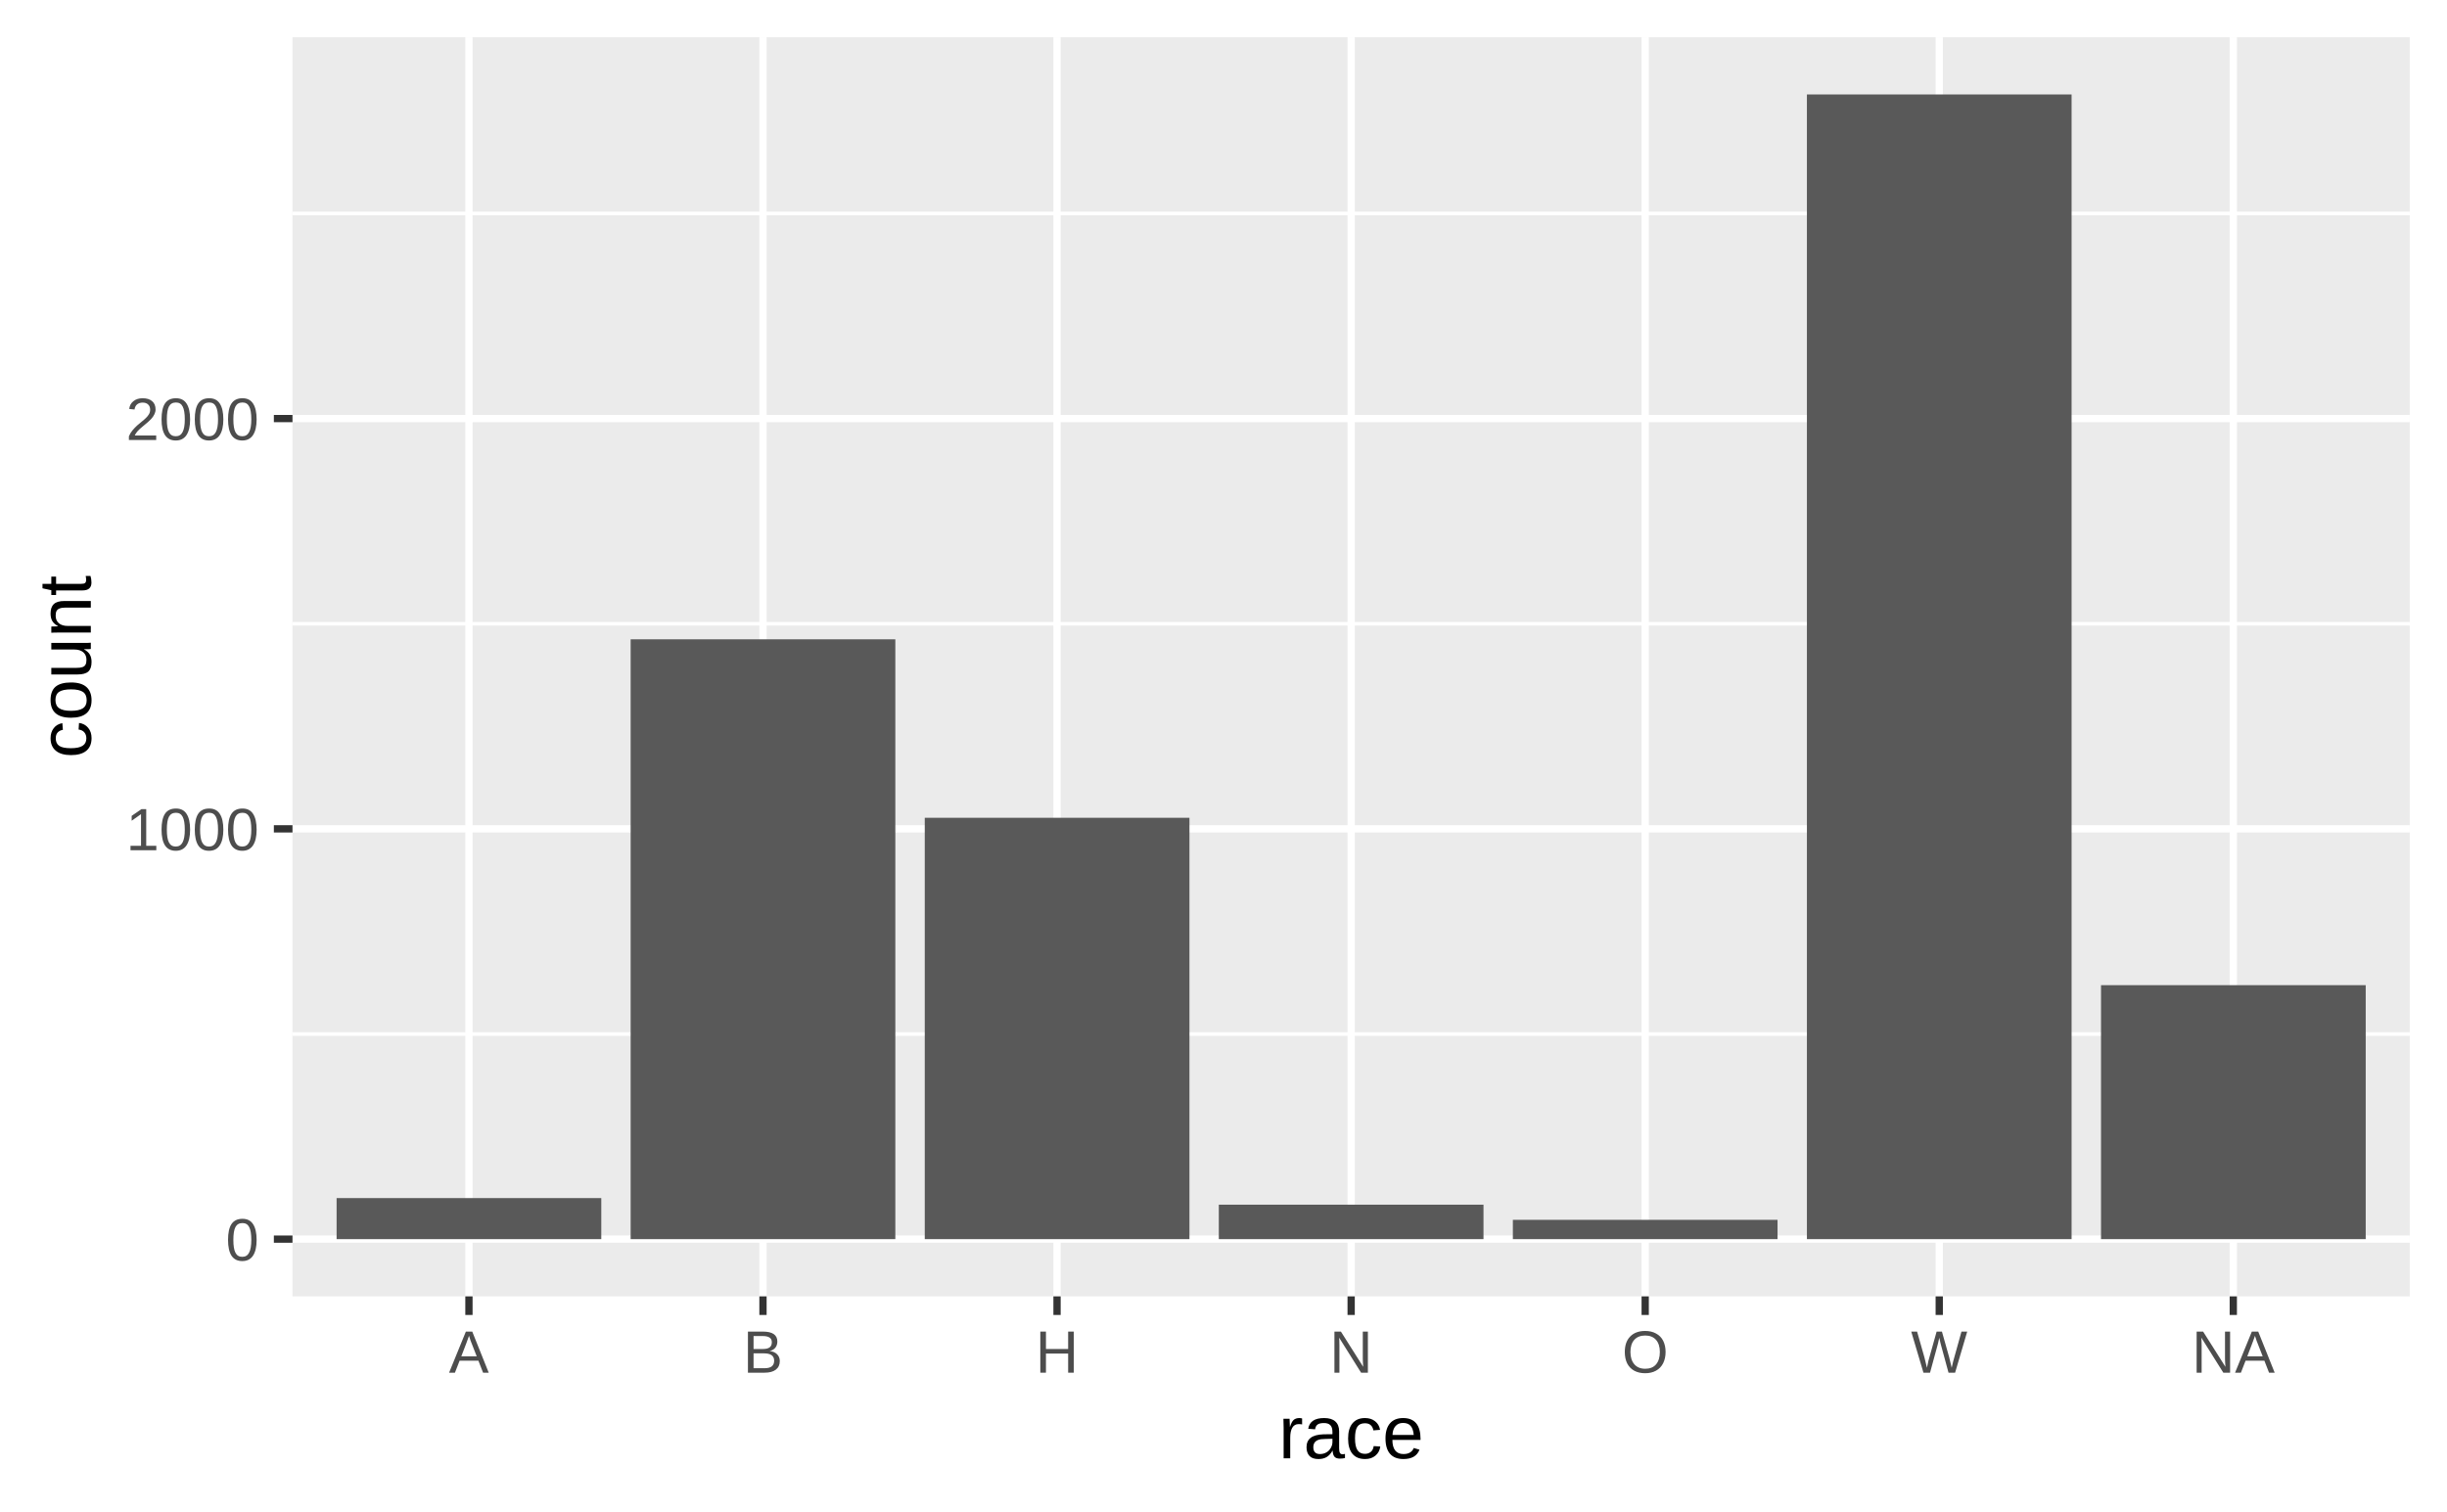
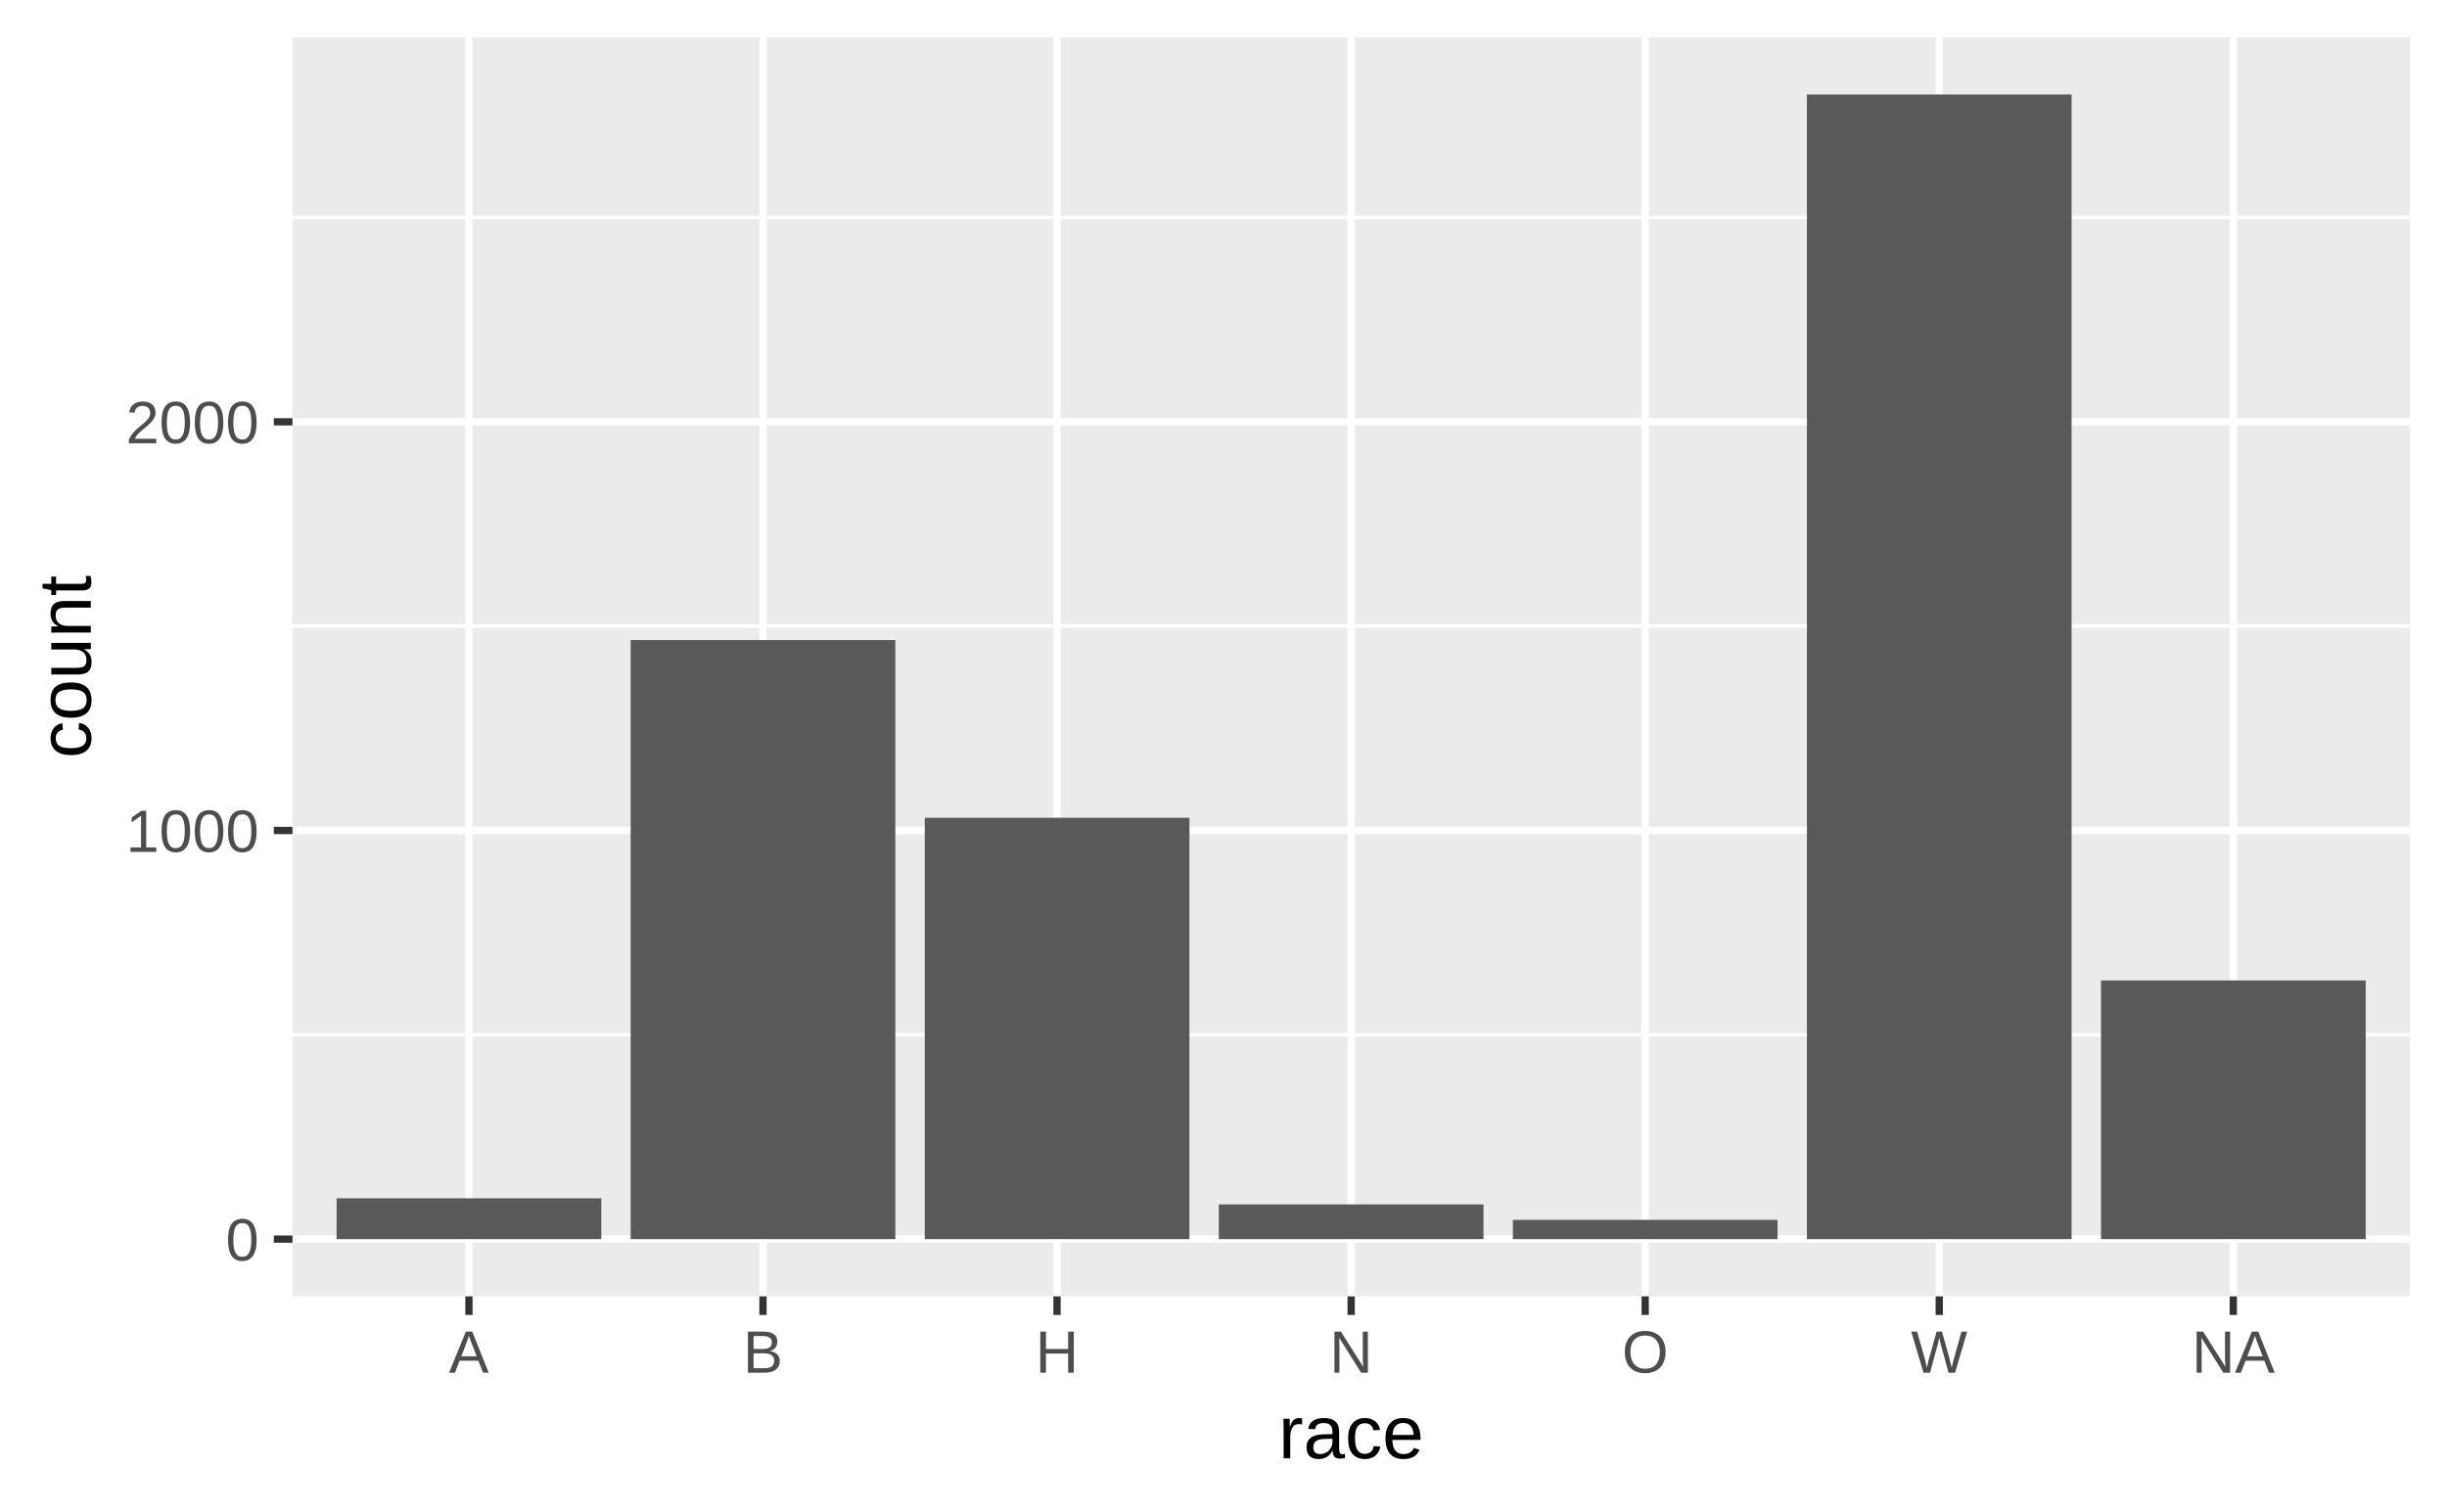
<svg xmlns="http://www.w3.org/2000/svg" class="svglite" width="360.00pt" height="222.48pt" viewBox="0 0 360.00 222.48">
  <defs>
    <style type="text/css">
    .svglite line, .svglite polyline, .svglite polygon, .svglite path, .svglite rect, .svglite circle {
      fill: none;
      stroke: #000000;
      stroke-linecap: round;
      stroke-linejoin: round;
      stroke-miterlimit: 10.00;
    }
  </style>
  </defs>
  <rect width="100%" height="100%" style="stroke: none; fill: #FFFFFF;" />
  <defs>
    <clipPath id="cpMC4wMHwzNjAuMDB8MC4wMHwyMjIuNDg=">
      <rect x="0.00" y="0.00" width="360.00" height="222.48" />
    </clipPath>
  </defs>
  <g clip-path="url(#cpMC4wMHwzNjAuMDB8MC4wMHwyMjIuNDg=)">
    <rect x="0.00" y="0.00" width="360.00" height="222.48" style="stroke-width: 1.07; stroke: #FFFFFF; fill: #FFFFFF;" />
  </g>
  <defs>
    <clipPath id="cpNDMuMDN8MzU0LjUyfDUuNDh8MTkwLjc1">
      <rect x="43.03" y="5.48" width="311.49" height="185.27" />
    </clipPath>
  </defs>
  <g clip-path="url(#cpNDMuMDN8MzU0LjUyfDUuNDh8MTkwLjc1)">
    <rect x="43.03" y="5.48" width="311.49" height="185.27" style="stroke-width: 1.07; stroke: none; fill: #EBEBEB;" />
-     <polyline points="43.03,152.15 354.52,152.15 " style="stroke-width: 0.53; stroke: #FFFFFF; stroke-linecap: butt;" />
-     <polyline points="43.03,91.78 354.52,91.78 " style="stroke-width: 0.53; stroke: #FFFFFF; stroke-linecap: butt;" />
-     <polyline points="43.03,31.41 354.52,31.41 " style="stroke-width: 0.53; stroke: #FFFFFF; stroke-linecap: butt;" />
+     <polyline points="43.03,152.26 354.52,152.26 " style="stroke-width: 0.53; stroke: #FFFFFF; stroke-linecap: butt;" />
+     <polyline points="43.03,92.13 354.52,92.13 " style="stroke-width: 0.53; stroke: #FFFFFF; stroke-linecap: butt;" />
+     <polyline points="43.03,32.00 354.52,32.00 " style="stroke-width: 0.53; stroke: #FFFFFF; stroke-linecap: butt;" />
    <polyline points="43.03,182.33 354.52,182.33 " style="stroke-width: 1.07; stroke: #FFFFFF; stroke-linecap: butt;" />
-     <polyline points="43.03,121.96 354.52,121.96 " style="stroke-width: 1.07; stroke: #FFFFFF; stroke-linecap: butt;" />
-     <polyline points="43.03,61.59 354.52,61.59 " style="stroke-width: 1.07; stroke: #FFFFFF; stroke-linecap: butt;" />
+     <polyline points="43.03,122.20 354.52,122.20 " style="stroke-width: 1.07; stroke: #FFFFFF; stroke-linecap: butt;" />
+     <polyline points="43.03,62.07 354.52,62.07 " style="stroke-width: 1.07; stroke: #FFFFFF; stroke-linecap: butt;" />
    <polyline points="68.99,190.75 68.99,5.48 " style="stroke-width: 1.07; stroke: #FFFFFF; stroke-linecap: butt;" />
    <polyline points="112.25,190.75 112.25,5.48 " style="stroke-width: 1.07; stroke: #FFFFFF; stroke-linecap: butt;" />
    <polyline points="155.51,190.75 155.51,5.48 " style="stroke-width: 1.07; stroke: #FFFFFF; stroke-linecap: butt;" />
    <polyline points="198.78,190.75 198.78,5.48 " style="stroke-width: 1.07; stroke: #FFFFFF; stroke-linecap: butt;" />
    <polyline points="242.04,190.75 242.04,5.48 " style="stroke-width: 1.07; stroke: #FFFFFF; stroke-linecap: butt;" />
    <polyline points="285.30,190.75 285.30,5.48 " style="stroke-width: 1.07; stroke: #FFFFFF; stroke-linecap: butt;" />
    <polyline points="328.56,190.75 328.56,5.48 " style="stroke-width: 1.07; stroke: #FFFFFF; stroke-linecap: butt;" />
-     <rect x="49.52" y="176.29" width="38.94" height="6.04" style="stroke-width: 1.07; stroke: none; stroke-linecap: square; stroke-linejoin: miter; fill: #595959;" />
-     <rect x="92.78" y="94.07" width="38.94" height="88.26" style="stroke-width: 1.07; stroke: none; stroke-linecap: square; stroke-linejoin: miter; fill: #595959;" />
+     <rect x="49.52" y="176.32" width="38.94" height="6.01" style="stroke-width: 1.07; stroke: none; stroke-linecap: square; stroke-linejoin: miter; fill: #595959;" />
+     <rect x="92.78" y="94.18" width="38.94" height="88.15" style="stroke-width: 1.07; stroke: none; stroke-linecap: square; stroke-linejoin: miter; fill: #595959;" />
    <rect x="136.05" y="120.33" width="38.94" height="62.00" style="stroke-width: 1.07; stroke: none; stroke-linecap: square; stroke-linejoin: miter; fill: #595959;" />
-     <rect x="179.31" y="177.26" width="38.94" height="5.07" style="stroke-width: 1.07; stroke: none; stroke-linecap: square; stroke-linejoin: miter; fill: #595959;" />
-     <rect x="222.57" y="179.49" width="38.94" height="2.84" style="stroke-width: 1.07; stroke: none; stroke-linecap: square; stroke-linejoin: miter; fill: #595959;" />
+     <rect x="179.31" y="177.22" width="38.94" height="5.11" style="stroke-width: 1.07; stroke: none; stroke-linecap: square; stroke-linejoin: miter; fill: #595959;" />
+     <rect x="222.57" y="179.50" width="38.94" height="2.83" style="stroke-width: 1.07; stroke: none; stroke-linecap: square; stroke-linejoin: miter; fill: #595959;" />
    <rect x="265.83" y="13.90" width="38.94" height="168.43" style="stroke-width: 1.07; stroke: none; stroke-linecap: square; stroke-linejoin: miter; fill: #595959;" />
-     <rect x="309.10" y="144.96" width="38.94" height="37.37" style="stroke-width: 1.07; stroke: none; stroke-linecap: square; stroke-linejoin: miter; fill: #595959;" />
+     <rect x="309.10" y="144.27" width="38.94" height="38.06" style="stroke-width: 1.07; stroke: none; stroke-linecap: square; stroke-linejoin: miter; fill: #595959;" />
  </g>
  <g clip-path="url(#cpMC4wMHwzNjAuMDB8MC4wMHwyMjIuNDg=)">
    <text x="38.10" y="185.48" text-anchor="end" style="font-size: 8.80px; fill: #4D4D4D; font-family: Arial;" textLength="4.90px" lengthAdjust="spacingAndGlyphs">0</text>
-     <text x="38.10" y="125.11" text-anchor="end" style="font-size: 8.80px; fill: #4D4D4D; font-family: Arial;" textLength="19.58px" lengthAdjust="spacingAndGlyphs">1000</text>
-     <text x="38.10" y="64.74" text-anchor="end" style="font-size: 8.80px; fill: #4D4D4D; font-family: Arial;" textLength="19.58px" lengthAdjust="spacingAndGlyphs">2000</text>
+     <text x="38.10" y="125.35" text-anchor="end" style="font-size: 8.80px; fill: #4D4D4D; font-family: Arial;" textLength="19.58px" lengthAdjust="spacingAndGlyphs">1000</text>
+     <text x="38.10" y="65.22" text-anchor="end" style="font-size: 8.80px; fill: #4D4D4D; font-family: Arial;" textLength="19.58px" lengthAdjust="spacingAndGlyphs">2000</text>
    <polyline points="40.29,182.33 43.03,182.33 " style="stroke-width: 1.07; stroke: #333333; stroke-linecap: butt;" />
-     <polyline points="40.29,121.96 43.03,121.96 " style="stroke-width: 1.07; stroke: #333333; stroke-linecap: butt;" />
-     <polyline points="40.29,61.59 43.03,61.59 " style="stroke-width: 1.07; stroke: #333333; stroke-linecap: butt;" />
+     <polyline points="40.29,122.20 43.03,122.20 " style="stroke-width: 1.07; stroke: #333333; stroke-linecap: butt;" />
+     <polyline points="40.29,62.07 43.03,62.07 " style="stroke-width: 1.07; stroke: #333333; stroke-linecap: butt;" />
    <polyline points="68.99,193.49 68.99,190.75 " style="stroke-width: 1.07; stroke: #333333; stroke-linecap: butt;" />
    <polyline points="112.25,193.49 112.25,190.75 " style="stroke-width: 1.07; stroke: #333333; stroke-linecap: butt;" />
    <polyline points="155.51,193.49 155.51,190.75 " style="stroke-width: 1.07; stroke: #333333; stroke-linecap: butt;" />
    <polyline points="198.78,193.49 198.78,190.75 " style="stroke-width: 1.07; stroke: #333333; stroke-linecap: butt;" />
    <polyline points="242.04,193.49 242.04,190.75 " style="stroke-width: 1.07; stroke: #333333; stroke-linecap: butt;" />
    <polyline points="285.30,193.49 285.30,190.75 " style="stroke-width: 1.07; stroke: #333333; stroke-linecap: butt;" />
    <polyline points="328.56,193.49 328.56,190.75 " style="stroke-width: 1.07; stroke: #333333; stroke-linecap: butt;" />
    <text x="68.99" y="201.98" text-anchor="middle" style="font-size: 8.80px; fill: #4D4D4D; font-family: Arial;" textLength="5.87px" lengthAdjust="spacingAndGlyphs">A</text>
    <text x="112.25" y="201.98" text-anchor="middle" style="font-size: 8.80px; fill: #4D4D4D; font-family: Arial;" textLength="5.87px" lengthAdjust="spacingAndGlyphs">B</text>
    <text x="155.51" y="201.98" text-anchor="middle" style="font-size: 8.80px; fill: #4D4D4D; font-family: Arial;" textLength="6.35px" lengthAdjust="spacingAndGlyphs">H</text>
    <text x="198.78" y="201.98" text-anchor="middle" style="font-size: 8.80px; fill: #4D4D4D; font-family: Arial;" textLength="6.35px" lengthAdjust="spacingAndGlyphs">N</text>
    <text x="242.04" y="201.98" text-anchor="middle" style="font-size: 8.80px; fill: #4D4D4D; font-family: Arial;" textLength="6.85px" lengthAdjust="spacingAndGlyphs">O</text>
    <text x="285.30" y="201.98" text-anchor="middle" style="font-size: 8.80px; fill: #4D4D4D; font-family: Arial;" textLength="8.30px" lengthAdjust="spacingAndGlyphs">W</text>
    <text x="328.56" y="201.98" text-anchor="middle" style="font-size: 8.80px; fill: #4D4D4D; font-family: Arial;" textLength="12.22px" lengthAdjust="spacingAndGlyphs">NA</text>
    <text x="198.78" y="214.58" text-anchor="middle" style="font-size: 11.00px; font-family: Arial;" textLength="21.41px" lengthAdjust="spacingAndGlyphs">race</text>
    <text transform="translate(13.36,98.12) rotate(-90)" text-anchor="middle" style="font-size: 11.00px; font-family: Arial;" textLength="26.92px" lengthAdjust="spacingAndGlyphs">count</text>
  </g>
</svg>
